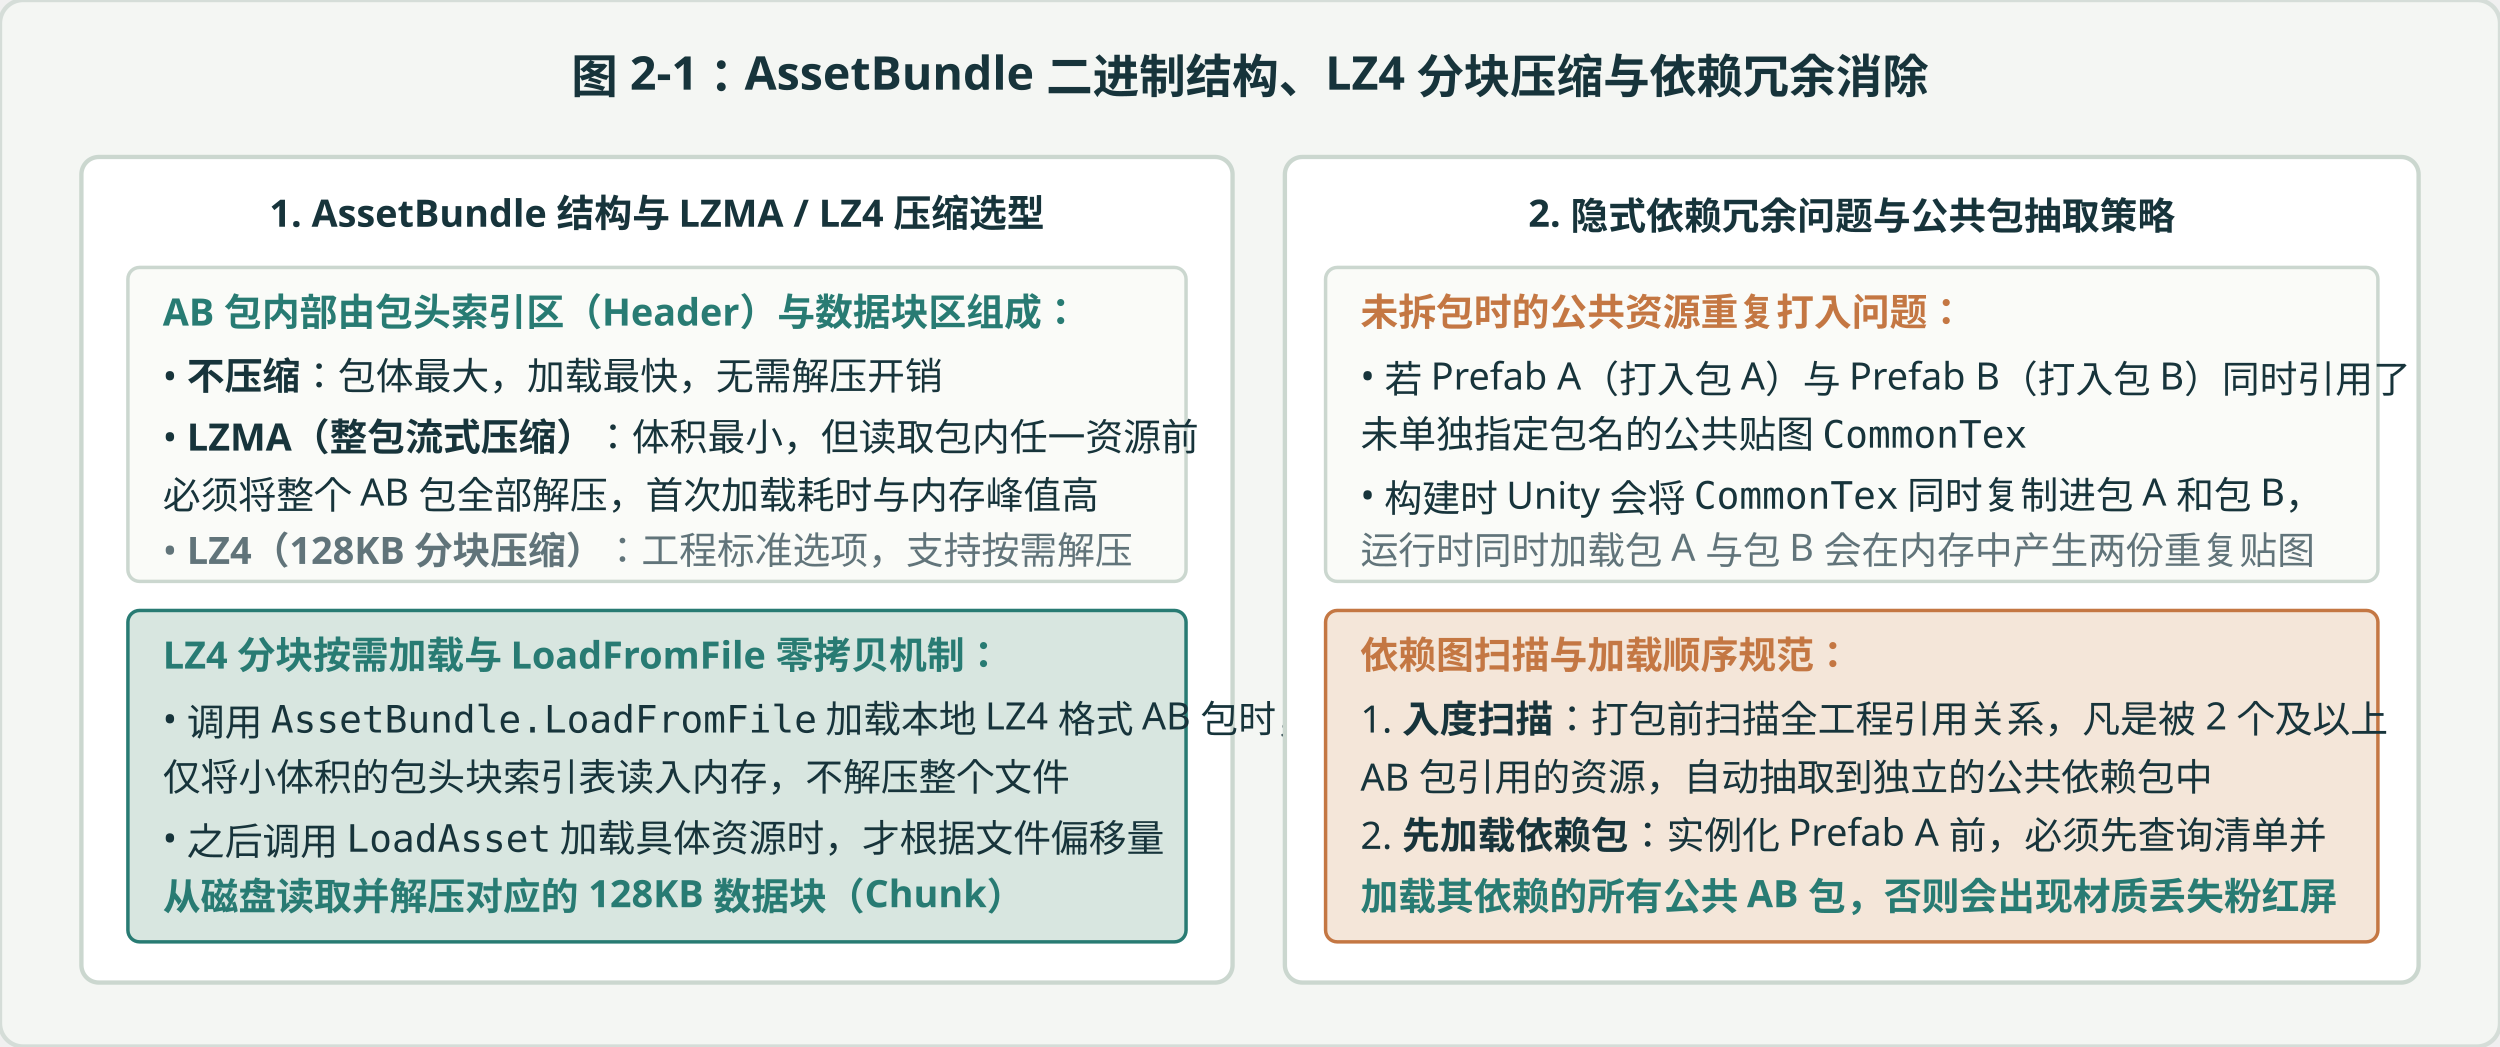
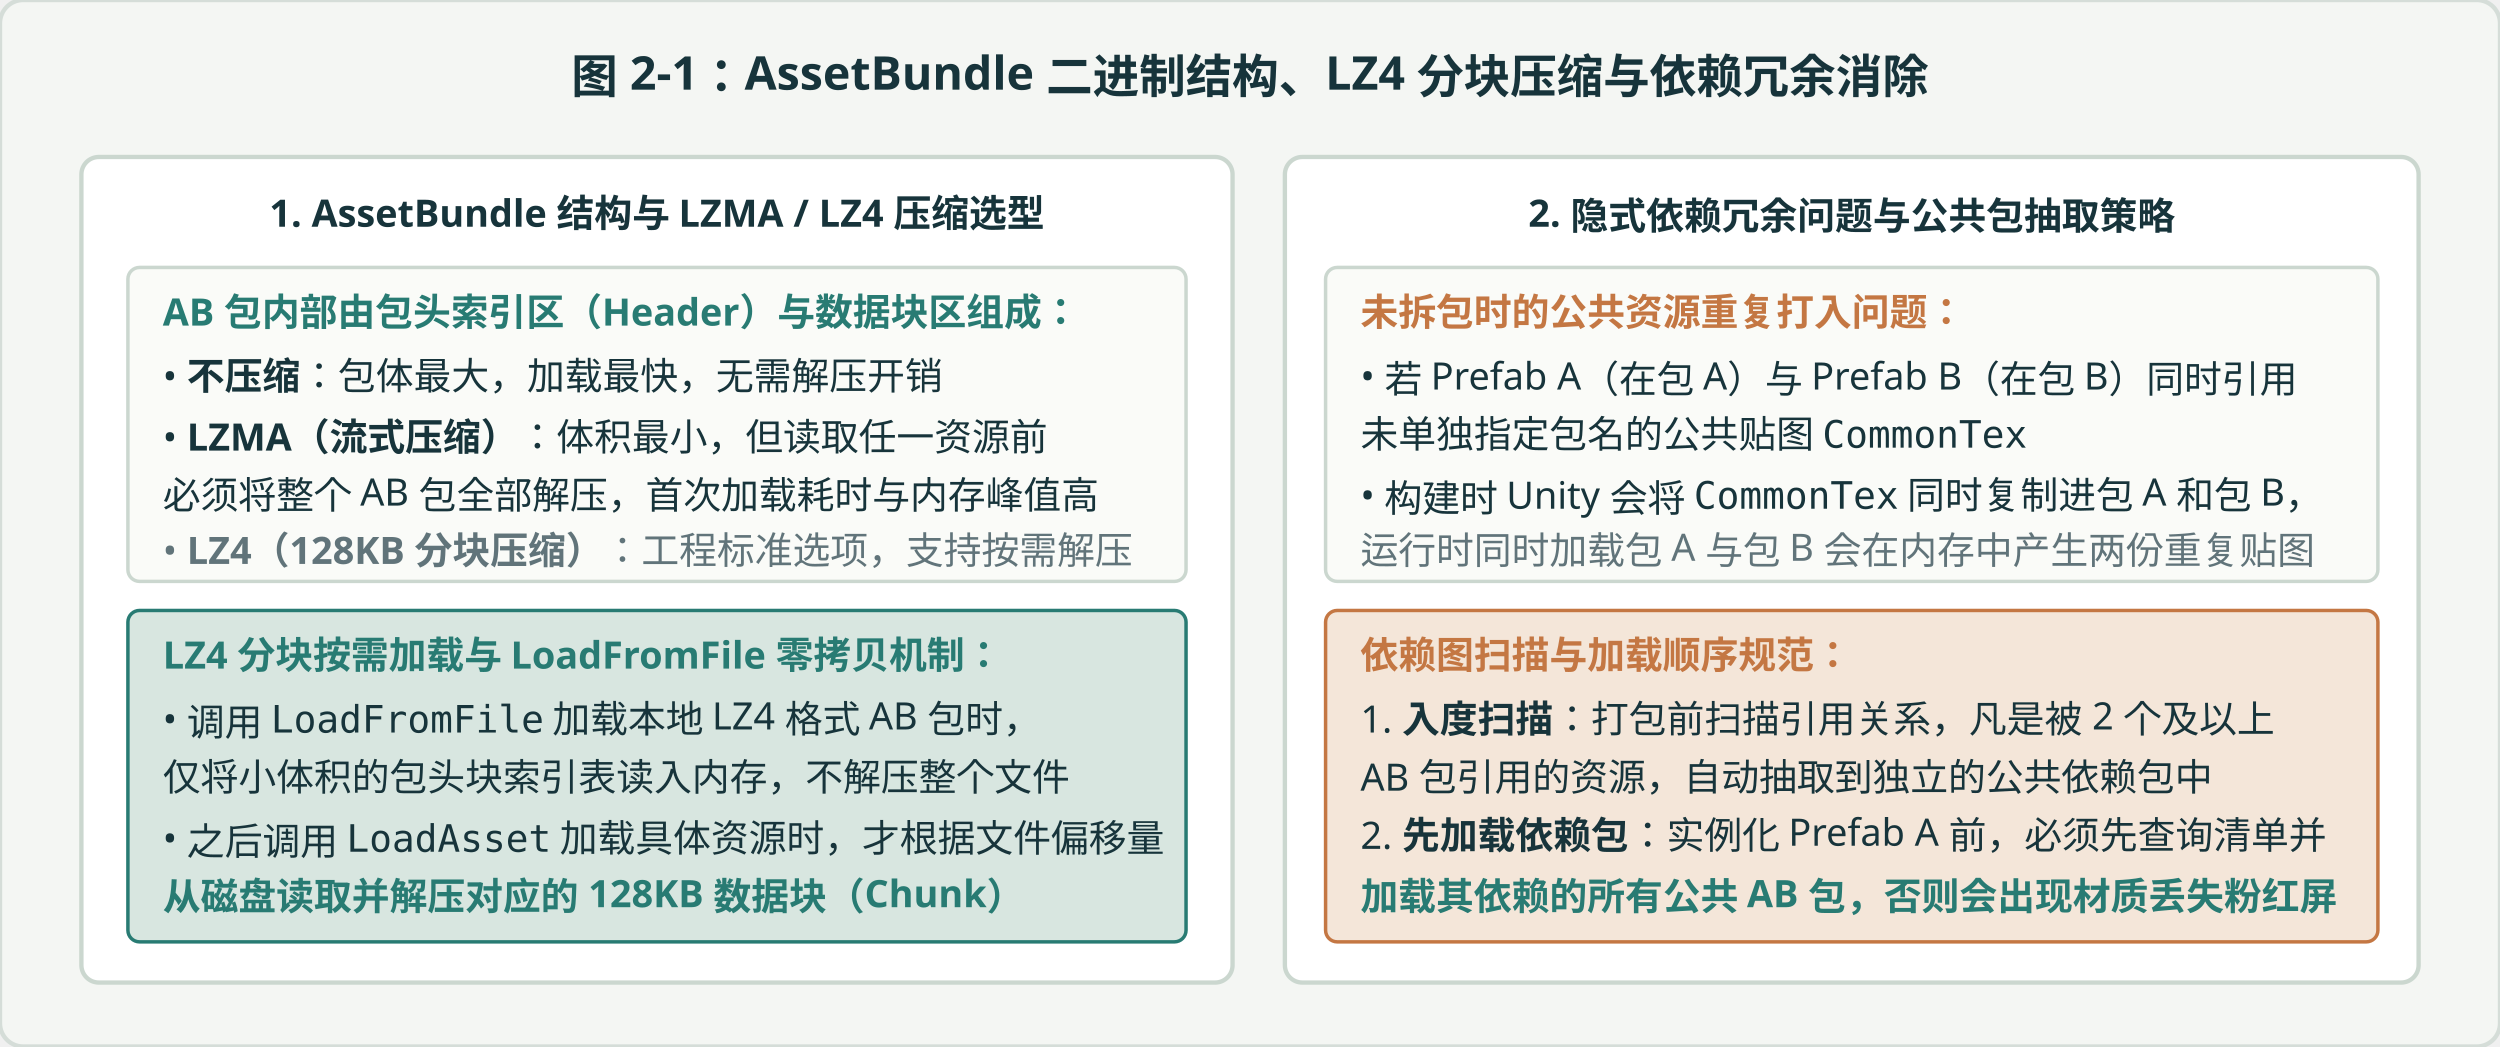
<svg xmlns="http://www.w3.org/2000/svg" viewBox="0 0 860 360" font-family="'Microsoft YaHei', 'Noto Sans SC', sans-serif">
  <rect width="860" height="360" rx="8" fill="#F4F6F3" stroke="#D5DDD8" stroke-width="1.5" />
  <text x="430" y="32" text-anchor="middle" font-size="16" font-weight="700" fill="#17343B">图 2-1：AssetBundle 二进制结构、LZ4 分块压缩与依赖冗余消除</text>
  <rect x="28" y="54" width="396" height="284" rx="6" fill="#FFFFFF" stroke="#CBD7CF" stroke-width="1.5" />
  <text x="226" y="78" text-anchor="middle" font-size="13" font-weight="700" fill="#17343B">1. AssetBundle 结构与 LZMA / LZ4 压缩选型</text>
  <g font-size="13">
    <rect x="44" y="92" width="364" height="108" rx="4" fill="#FAFBF8" stroke="#CBD7CF" stroke-width="1.2" />
    <text x="56" y="112" fill="#287B73" font-weight="700">AB 包内部由包头索引区（Header）与数据块区组成：</text>
    <text x="56" y="134" fill="#17343B">• <tspan font-weight="700">不压缩</tspan>：包体最大，加载最快，无需解压开销</text>
-     <text x="56" y="155" fill="#17343B">• <tspan font-weight="700">LZMA（整包流式压缩）</tspan>：体积最小，但读取包内任一资源前</text>
+     <text x="56" y="155" fill="#17343B">• <tspan font-weight="700">LZMA（流式压缩）</tspan>：体积最小，但读取任一资源前</text>
    <text x="56" y="175" fill="#17343B">  必须将整个 AB 包全部解压，首次加载耗时与内存峰值高</text>
    <text x="56" y="194" fill="#61747A">• <tspan font-weight="700">LZ4（128KB 分块压缩）</tspan>：工程标准选项，支持按需解压</text>
    <rect x="44" y="210" width="364" height="114" rx="4" fill="#D8E6E0" stroke="#287B73" stroke-width="1.2" />
    <text x="56" y="230" fill="#287B73" font-weight="700">LZ4 分块按需加载与 LoadFromFile 零拷贝机制：</text>
-     <text x="56" y="252" fill="#17343B">• 调用 <tspan font-family="Consolas, monospace">AssetBundle.LoadFromFile</tspan> 加载本地 LZ4 格式 AB 包时，</text>
+     <text x="56" y="252" fill="#17343B">• 调用 <tspan font-family="Consolas, monospace">LoadFromFile</tspan> 加载本地 LZ4 格式 AB 包时，</text>
    <text x="56" y="272" fill="#17343B">  仅将小体积的包头块索引表读入内存，不解压整个文件</text>
    <text x="56" y="293" fill="#17343B">• 之后调用 <tspan font-family="Consolas, monospace">LoadAsset</tspan> 加载具体资源时，才根据文件偏移量</text>
    <text x="56" y="313" fill="#287B73" font-weight="700">  从磁盘读取并解压对应的 128KB 数据块（Chunk）</text>
  </g>
  <rect x="442" y="54" width="390" height="284" rx="6" fill="#FFFFFF" stroke="#CBD7CF" stroke-width="1.5" />
  <text x="637" y="78" text-anchor="middle" font-size="13" font-weight="700" fill="#17343B">2. 隐式依赖冗余问题与公共包抽取策略</text>
  <g font-size="13">
    <rect x="456" y="92" width="362" height="108" rx="4" fill="#FAFBF8" stroke="#CBD7CF" stroke-width="1.2" />
    <text x="468" y="112" fill="#C47743" font-weight="700">未拆包时的公共资源重复打入问题：</text>
-     <text x="468" y="134" fill="#17343B">• 若 Prefab A（打入包 A）与 Prefab B（打入包 B）同时引用了</text>
+     <text x="468" y="134" fill="#17343B">• 若 Prefab A（在包 A）与 Prefab B（在包 B）同时引用</text>
    <text x="468" y="154" fill="#17343B">  未单独指定包名的公共贴图 <tspan font-family="Consolas, monospace">CommonTex</tspan>
    </text>
    <text x="468" y="175" fill="#17343B">• 构建时 Unity 会将 <tspan font-family="Consolas, monospace">CommonTex</tspan> 同时复制进包 A 和包 B，</text>
    <text x="468" y="194" fill="#61747A">  运行时同时加载包 A 与包 B 会在内存中产生两份重复贴图</text>
    <rect x="456" y="210" width="362" height="114" rx="4" fill="#F4E6D9" stroke="#C47743" stroke-width="1.2" />
    <text x="468" y="230" fill="#C47743" font-weight="700">依赖图扫描与加载顺序规范：</text>
-     <text x="468" y="252" fill="#17343B">1. <tspan font-weight="700">入度扫描</tspan>：打包前扫描全工程引用关系，凡是被 2 个及以上</text>
+     <text x="468" y="252" fill="#17343B">1. <tspan font-weight="700">入度扫描</tspan>：打包前扫描引用关系，凡是被 2 个及以上</text>
    <text x="468" y="272" fill="#17343B">   AB 包引用的资源，自动抽取到独立的公共依赖包中</text>
    <text x="468" y="292" fill="#17343B">2. <tspan font-weight="700">先加载依赖包</tspan>：实例化 Prefab A 前，必须先查询清单并</text>
    <text x="468" y="313" fill="#287B73" font-weight="700">   加载其依赖的所有公共 AB 包，否则会出现材质丢失粉红屏</text>
  </g>
</svg>
